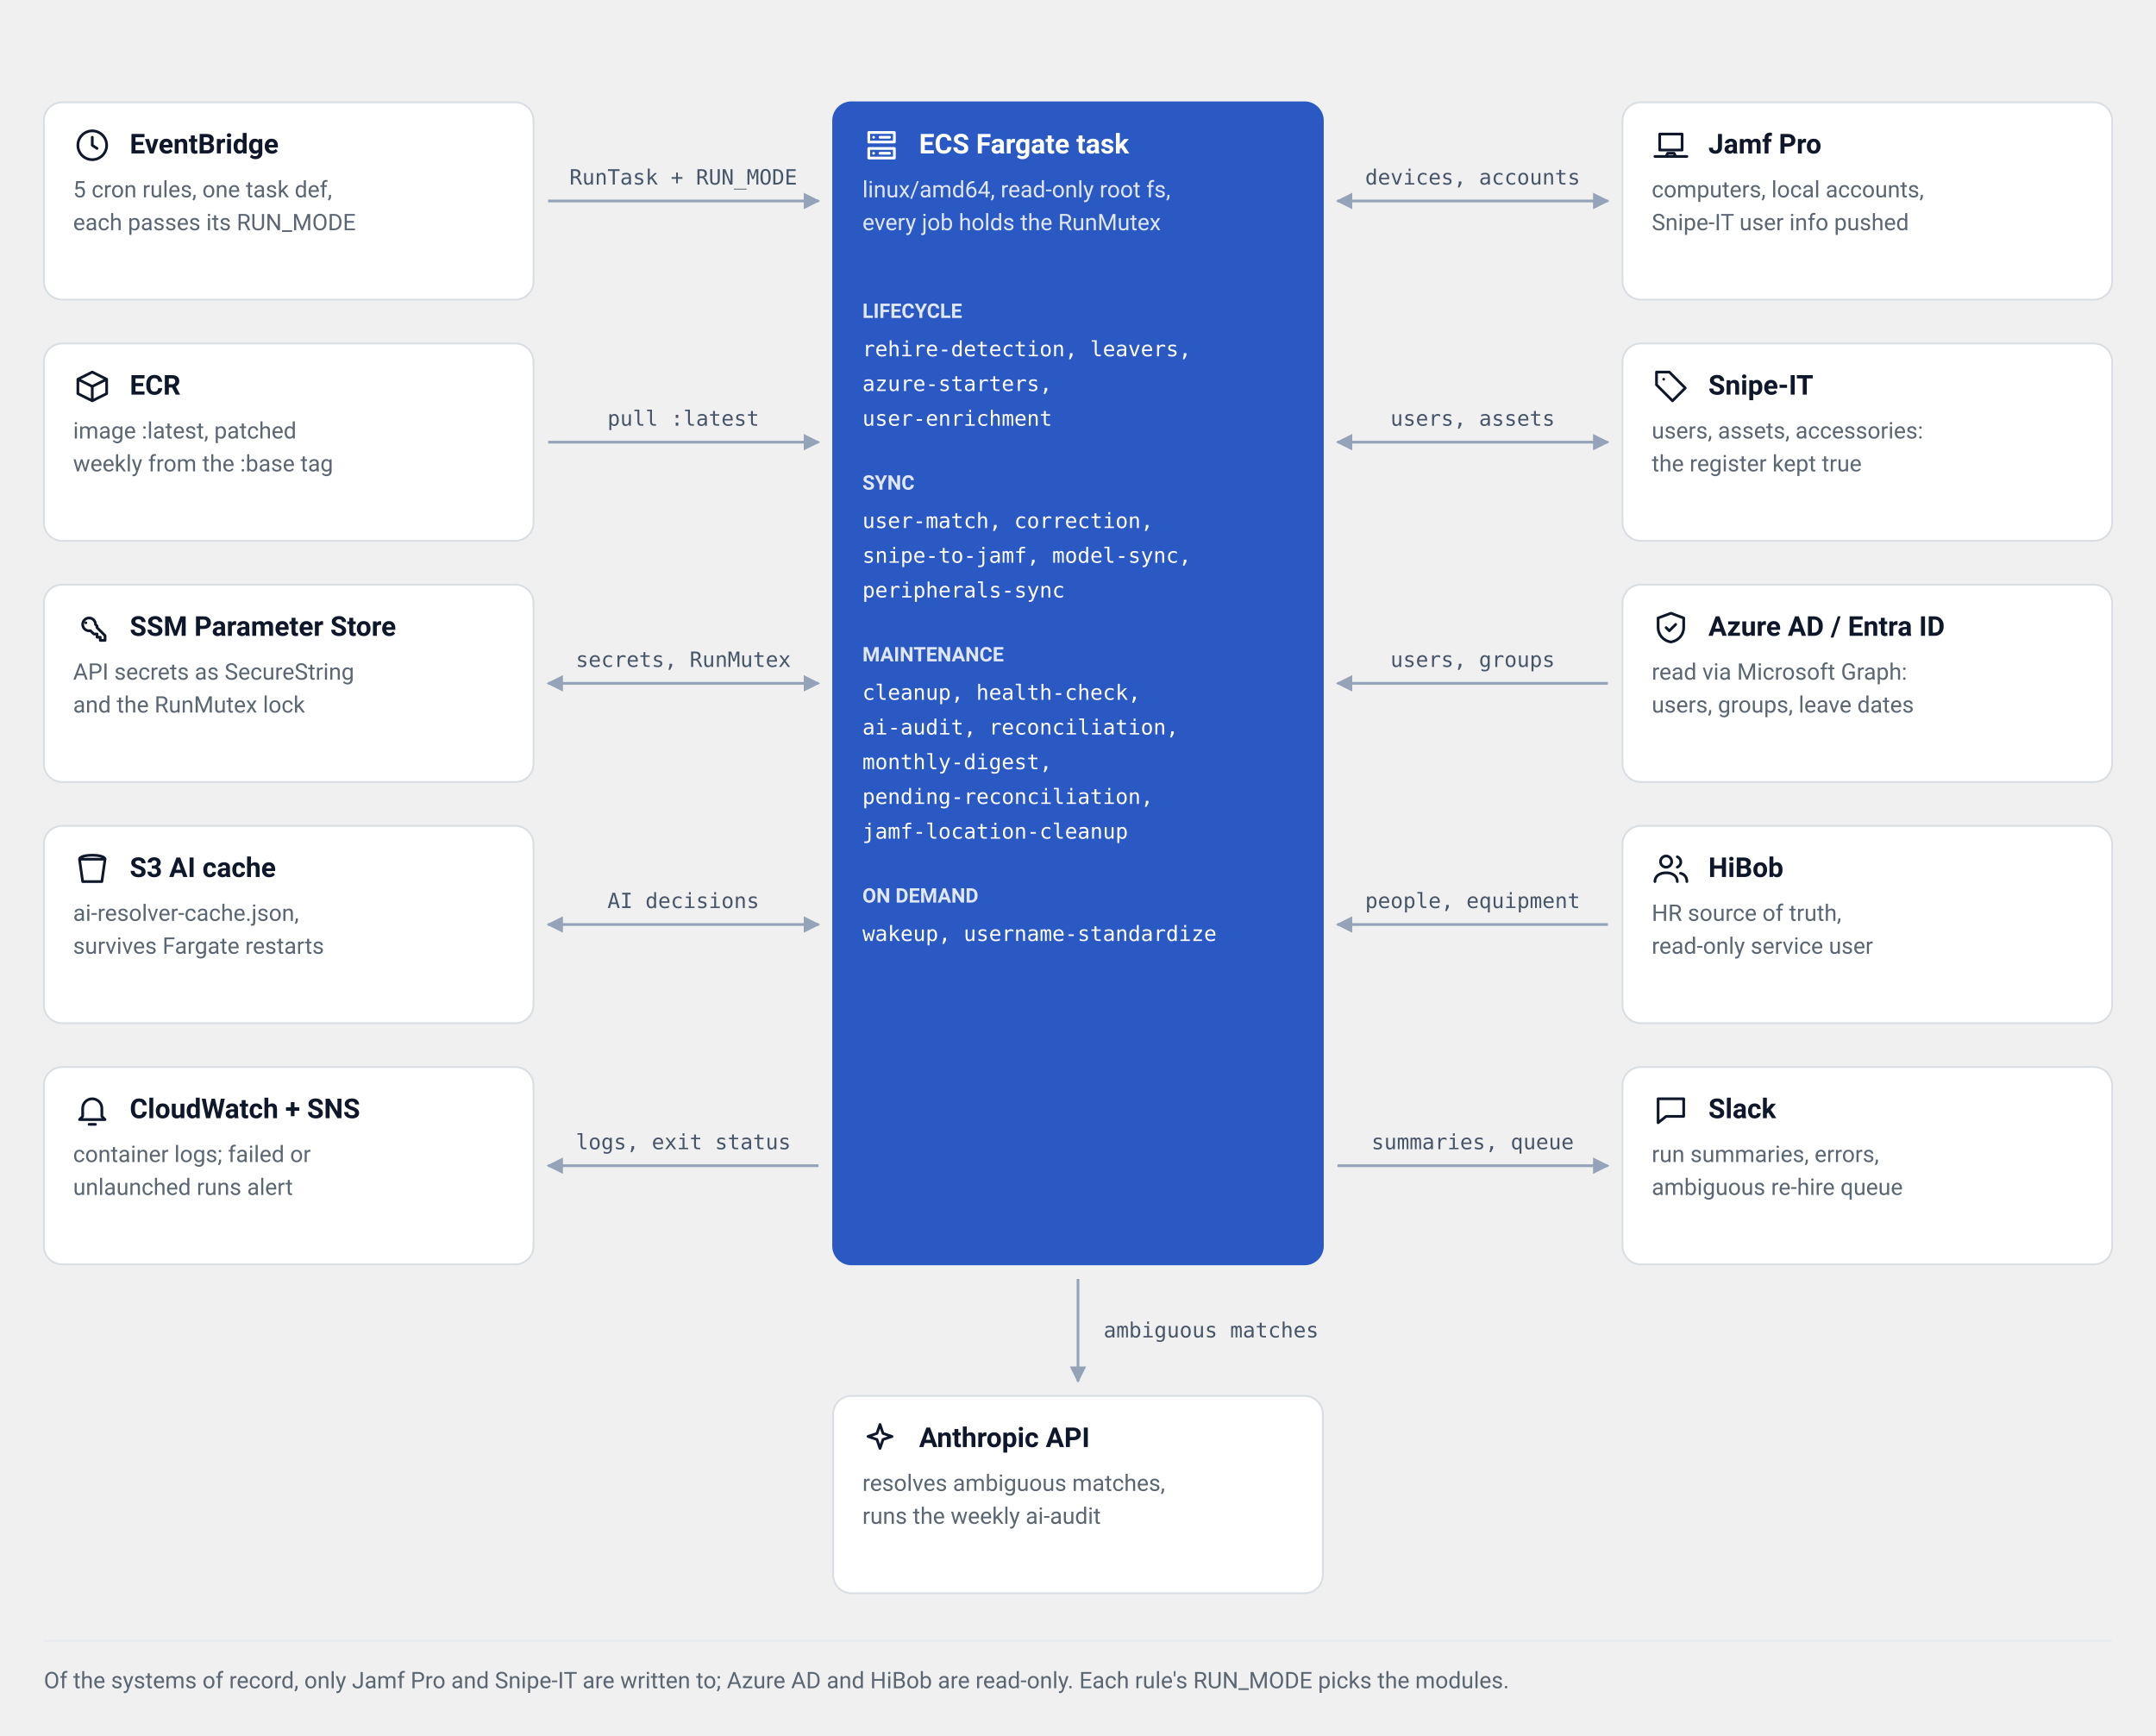
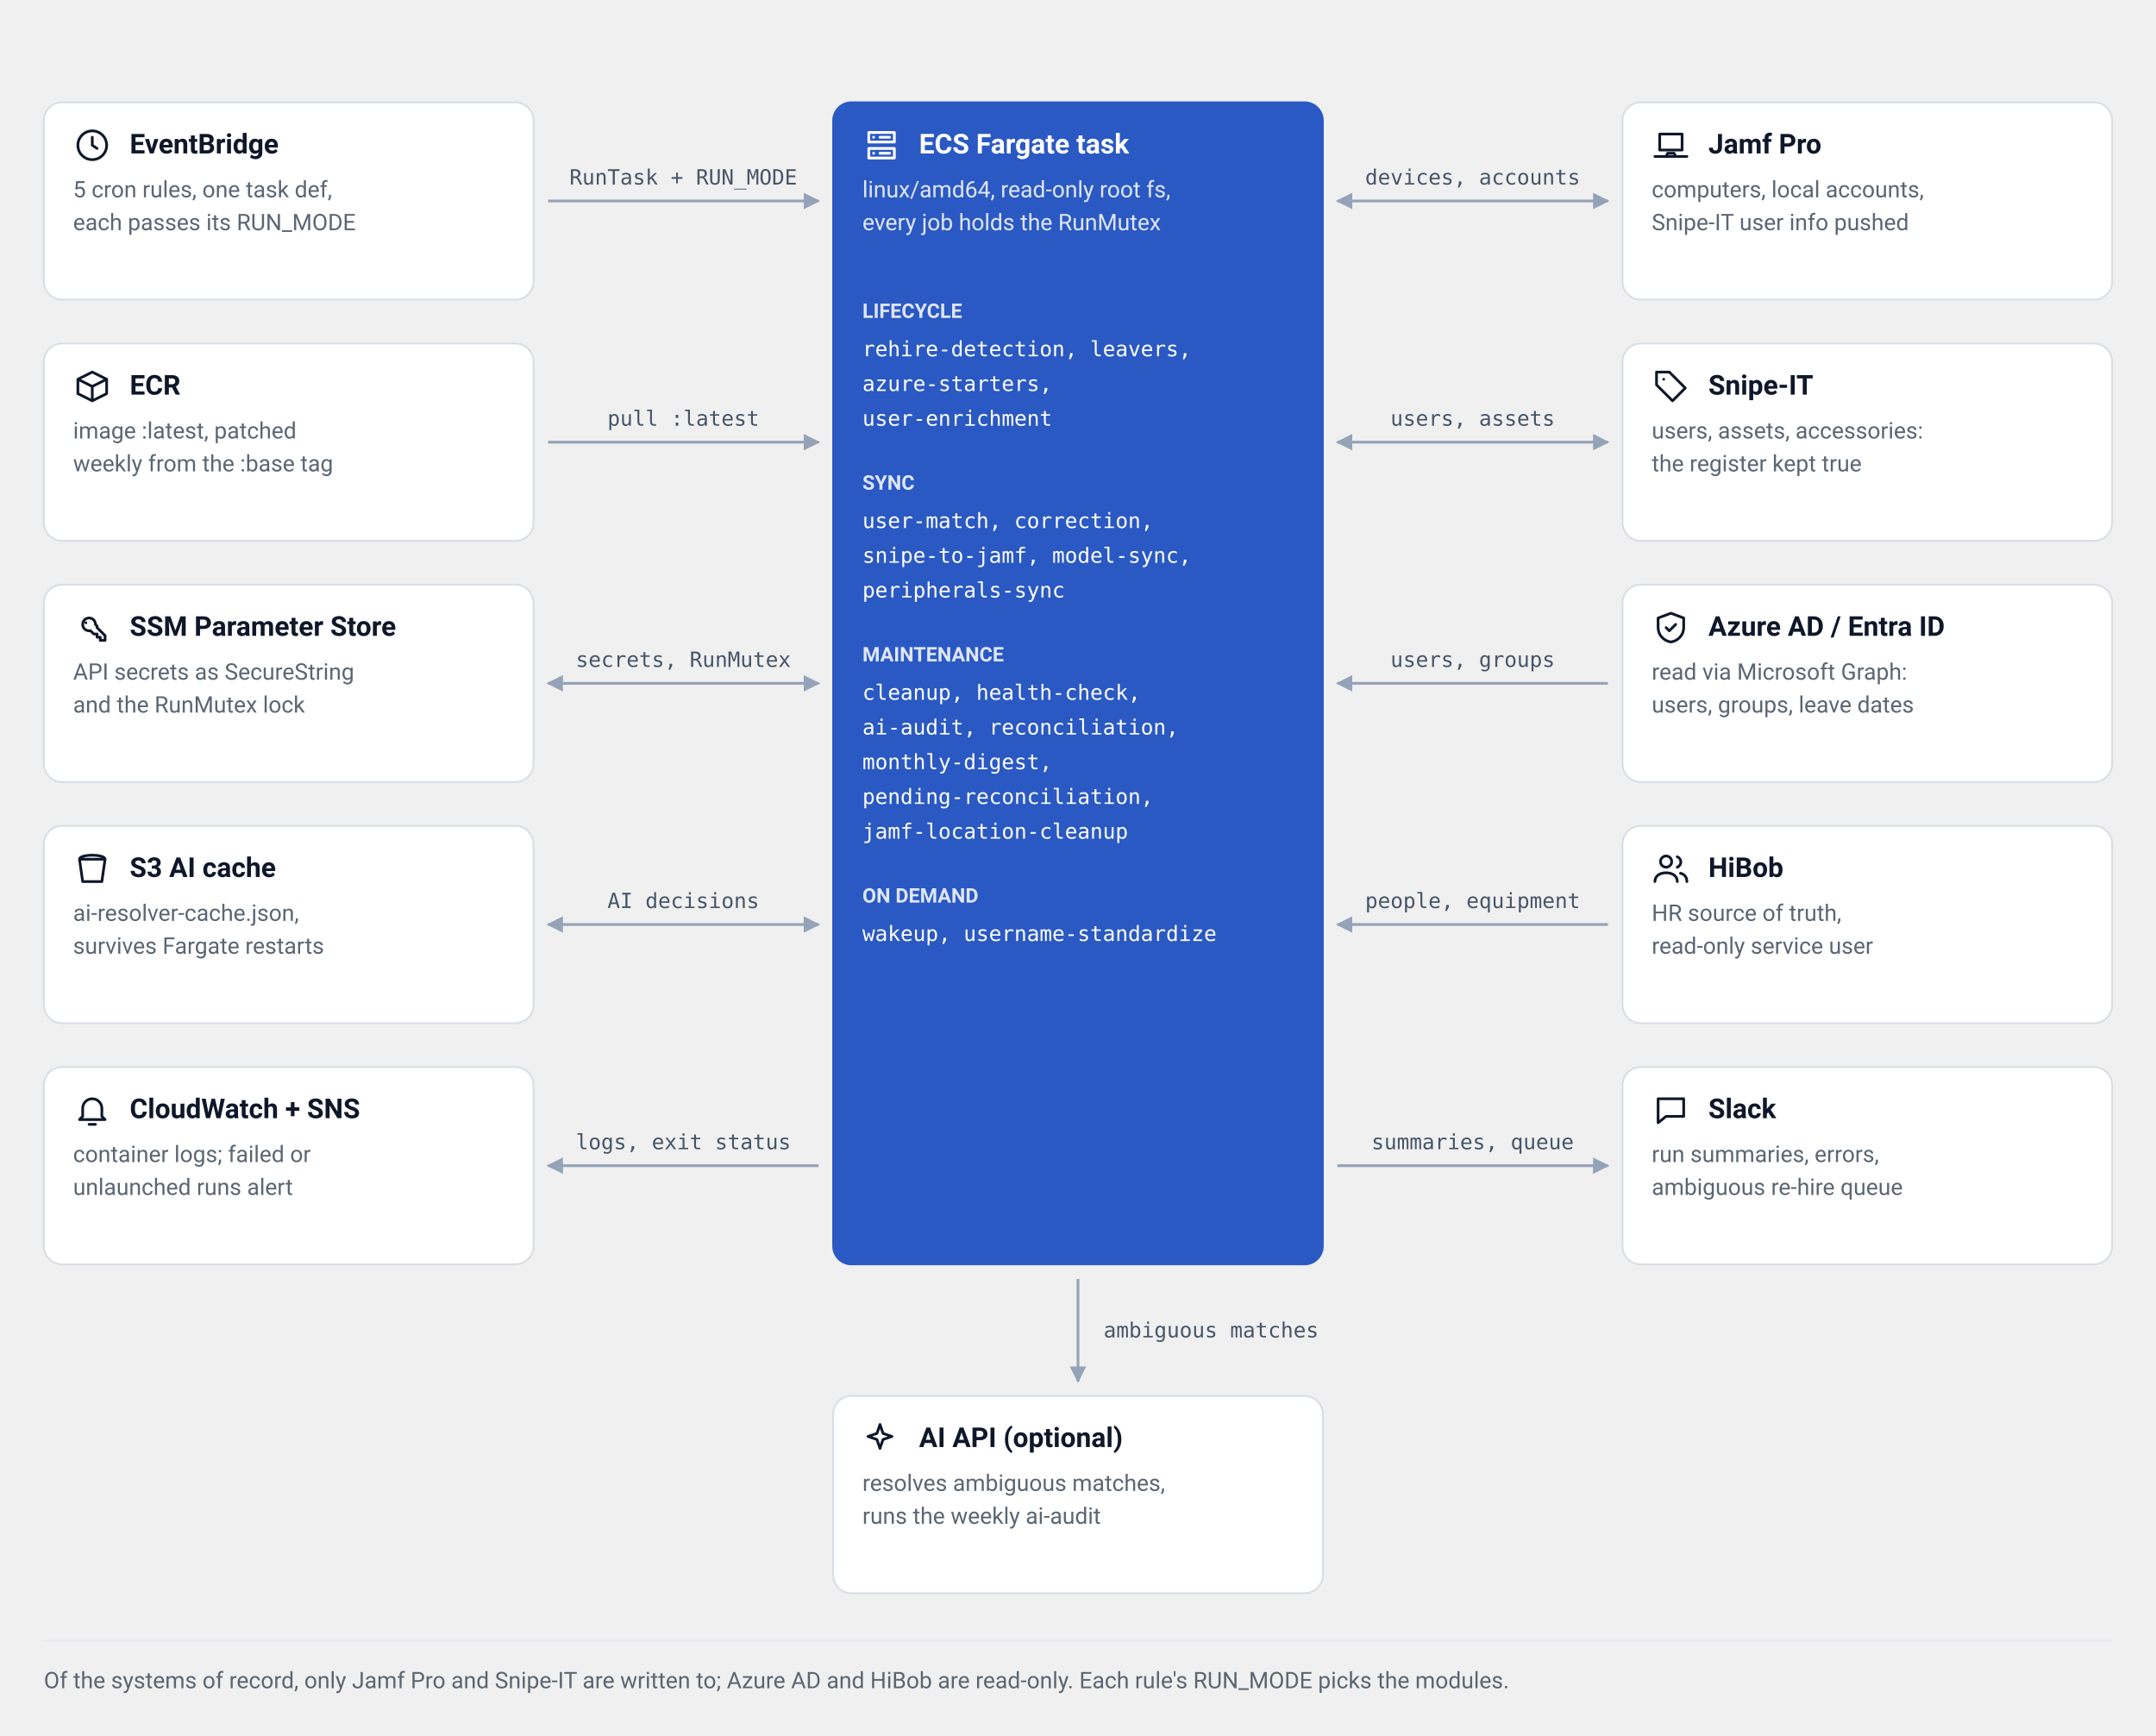
- <svg xmlns="http://www.w3.org/2000/svg" viewBox="0 0 1180 950" width="1180" height="950" role="img" aria-label="Five EventBridge rules run one ECS Fargate task that pulls its image from ECR, keeps secrets and the run lock in SSM, caches AI decisions in S3, logs to CloudWatch with SNS failure alerts, reads and writes Jamf Pro and Snipe-IT, only reads Azure AD and HiBob, reports to Slack and asks the Anthropic API about ambiguous matches.">
+ <svg xmlns="http://www.w3.org/2000/svg" viewBox="0 0 1180 950" width="1180" height="950" role="img" aria-label="Five EventBridge rules run one ECS Fargate task that pulls its image from ECR, keeps secrets and the run lock in SSM, caches AI decisions in S3, logs to CloudWatch with SNS failure alerts, reads and writes Jamf Pro and Snipe-IT, only reads Azure AD and HiBob, reports to Slack and asks an optional AI API about ambiguous matches.">
  <defs>
    <marker id="a" viewBox="0 0 10 10" refX="9" refY="5" markerWidth="6" markerHeight="6" orient="auto-start-reverse">
      <path d="M0 0 10 5 0 10z" fill="#94a3b8" />
    </marker>
    <marker id="b" viewBox="0 0 10 10" refX="1" refY="5" markerWidth="6" markerHeight="6" orient="auto">
      <path d="M10 0 0 5 10 10z" fill="#94a3b8" />
    </marker>
  </defs>
  <rect x="24" y="56" width="268" height="108" rx="10" fill="#ffffff" stroke="#d8dee4" stroke-width="1" />
  <g transform="translate(40.0,69.0) scale(0.875)" fill="none" stroke="#0f172a" stroke-width="1.7" stroke-linecap="round" stroke-linejoin="round">
    <path d="M12 3a9 9 0 1 0 0 18 9 9 0 0 0 0-18z M12 7v5l3 2" />
  </g>
  <text x="71.0" y="84.0" font-family="system-ui,-apple-system,'Segoe UI',Roboto,Helvetica,Arial,sans-serif" font-size="15" fill="#0f172a" text-anchor="start" font-weight="600">EventBridge</text>
  <text x="40.0" y="108.0" font-family="system-ui,-apple-system,'Segoe UI',Roboto,Helvetica,Arial,sans-serif" font-size="12.5" fill="#5b6673" text-anchor="start">5 cron rules, one task def,</text>
  <text x="40.0" y="126.0" font-family="system-ui,-apple-system,'Segoe UI',Roboto,Helvetica,Arial,sans-serif" font-size="12.5" fill="#5b6673" text-anchor="start">each passes its RUN_MODE</text>
  <polyline points="300,110.0 448,110.0" fill="none" stroke="#94a3b8" stroke-width="1.5" marker-end="url(#a)" />
  <text x="374.0" y="101.0" font-family="ui-monospace,SFMono-Regular,'SF Mono',Menlo,Consolas,monospace" font-size="11.5" fill="#475569" text-anchor="middle">RunTask + RUN_MODE</text>
  <rect x="24" y="188" width="268" height="108" rx="10" fill="#ffffff" stroke="#d8dee4" stroke-width="1" />
  <g transform="translate(40.0,201.0) scale(0.875)" fill="none" stroke="#0f172a" stroke-width="1.7" stroke-linecap="round" stroke-linejoin="round">
    <path d="M12 3 3 7.5v9L12 21l9-4.5v-9z M3 7.5 12 12l9-4.5 M12 12v9" />
  </g>
  <text x="71.0" y="216.0" font-family="system-ui,-apple-system,'Segoe UI',Roboto,Helvetica,Arial,sans-serif" font-size="15" fill="#0f172a" text-anchor="start" font-weight="600">ECR</text>
  <text x="40.0" y="240.0" font-family="system-ui,-apple-system,'Segoe UI',Roboto,Helvetica,Arial,sans-serif" font-size="12.5" fill="#5b6673" text-anchor="start">image :latest, patched</text>
  <text x="40.0" y="258.0" font-family="system-ui,-apple-system,'Segoe UI',Roboto,Helvetica,Arial,sans-serif" font-size="12.5" fill="#5b6673" text-anchor="start">weekly from the :base tag</text>
  <polyline points="300,242.0 448,242.0" fill="none" stroke="#94a3b8" stroke-width="1.5" marker-end="url(#a)" />
  <text x="374.0" y="233.0" font-family="ui-monospace,SFMono-Regular,'SF Mono',Menlo,Consolas,monospace" font-size="11.5" fill="#475569" text-anchor="middle">pull :latest</text>
  <rect x="24" y="320" width="268" height="108" rx="10" fill="#ffffff" stroke="#d8dee4" stroke-width="1" />
  <g transform="translate(40.0,333.0) scale(0.875)" fill="none" stroke="#0f172a" stroke-width="1.7" stroke-linecap="round" stroke-linejoin="round">
    <path d="M14 10a4 4 0 1 0-3.2 3.9L13 16h2v2h2v2h3v-3l-5.1-5.1c.1-.3.1-.6.1-.9z M8 9h.01" />
  </g>
  <text x="71.0" y="348.0" font-family="system-ui,-apple-system,'Segoe UI',Roboto,Helvetica,Arial,sans-serif" font-size="15" fill="#0f172a" text-anchor="start" font-weight="600">SSM Parameter Store</text>
  <text x="40.0" y="372.0" font-family="system-ui,-apple-system,'Segoe UI',Roboto,Helvetica,Arial,sans-serif" font-size="12.5" fill="#5b6673" text-anchor="start">API secrets as SecureString</text>
  <text x="40.0" y="390.0" font-family="system-ui,-apple-system,'Segoe UI',Roboto,Helvetica,Arial,sans-serif" font-size="12.5" fill="#5b6673" text-anchor="start">and the RunMutex lock</text>
  <polyline points="300,374.0 448,374.0" fill="none" stroke="#94a3b8" stroke-width="1.5" marker-end="url(#a)" marker-start="url(#b)" />
  <text x="374.0" y="365.0" font-family="ui-monospace,SFMono-Regular,'SF Mono',Menlo,Consolas,monospace" font-size="11.5" fill="#475569" text-anchor="middle">secrets, RunMutex</text>
  <rect x="24" y="452" width="268" height="108" rx="10" fill="#ffffff" stroke="#d8dee4" stroke-width="1" />
  <g transform="translate(40.0,465.0) scale(0.875)" fill="none" stroke="#0f172a" stroke-width="1.7" stroke-linecap="round" stroke-linejoin="round">
    <path d="M4 6h16l-2 14H6z M4 6c0-1.5 3.6-2.5 8-2.5s8 1 8 2.5" />
  </g>
  <text x="71.0" y="480.0" font-family="system-ui,-apple-system,'Segoe UI',Roboto,Helvetica,Arial,sans-serif" font-size="15" fill="#0f172a" text-anchor="start" font-weight="600">S3 AI cache</text>
  <text x="40.0" y="504.0" font-family="system-ui,-apple-system,'Segoe UI',Roboto,Helvetica,Arial,sans-serif" font-size="12.5" fill="#5b6673" text-anchor="start">ai-resolver-cache.json,</text>
  <text x="40.0" y="522.0" font-family="system-ui,-apple-system,'Segoe UI',Roboto,Helvetica,Arial,sans-serif" font-size="12.5" fill="#5b6673" text-anchor="start">survives Fargate restarts</text>
  <polyline points="300,506.0 448,506.0" fill="none" stroke="#94a3b8" stroke-width="1.5" marker-end="url(#a)" marker-start="url(#b)" />
  <text x="374.0" y="497.0" font-family="ui-monospace,SFMono-Regular,'SF Mono',Menlo,Consolas,monospace" font-size="11.5" fill="#475569" text-anchor="middle">AI decisions</text>
  <rect x="24" y="584" width="268" height="108" rx="10" fill="#ffffff" stroke="#d8dee4" stroke-width="1" />
  <g transform="translate(40.0,597.0) scale(0.875)" fill="none" stroke="#0f172a" stroke-width="1.7" stroke-linecap="round" stroke-linejoin="round">
    <path d="M6 16V11a6 6 0 1 1 12 0v5l2 2H4z M10 21h4" />
  </g>
  <text x="71.0" y="612.0" font-family="system-ui,-apple-system,'Segoe UI',Roboto,Helvetica,Arial,sans-serif" font-size="15" fill="#0f172a" text-anchor="start" font-weight="600">CloudWatch + SNS</text>
  <text x="40.0" y="636.0" font-family="system-ui,-apple-system,'Segoe UI',Roboto,Helvetica,Arial,sans-serif" font-size="12.5" fill="#5b6673" text-anchor="start">container logs; failed or</text>
  <text x="40.0" y="654.0" font-family="system-ui,-apple-system,'Segoe UI',Roboto,Helvetica,Arial,sans-serif" font-size="12.5" fill="#5b6673" text-anchor="start">unlaunched runs alert</text>
  <polyline points="448,638.0 300,638.0" fill="none" stroke="#94a3b8" stroke-width="1.5" marker-end="url(#a)" />
  <text x="374.0" y="629.0" font-family="ui-monospace,SFMono-Regular,'SF Mono',Menlo,Consolas,monospace" font-size="11.5" fill="#475569" text-anchor="middle">logs, exit status</text>
  <rect x="888" y="56" width="268" height="108" rx="10" fill="#ffffff" stroke="#d8dee4" stroke-width="1" />
  <g transform="translate(904.0,69.0) scale(0.875)" fill="none" stroke="#0f172a" stroke-width="1.7" stroke-linecap="round" stroke-linejoin="round">
    <path d="M5 5h14v10H5z M2 19h20 M9 19l1-2h4l1 2" />
  </g>
  <text x="935.0" y="84.0" font-family="system-ui,-apple-system,'Segoe UI',Roboto,Helvetica,Arial,sans-serif" font-size="15" fill="#0f172a" text-anchor="start" font-weight="600">Jamf Pro</text>
  <text x="904.0" y="108.0" font-family="system-ui,-apple-system,'Segoe UI',Roboto,Helvetica,Arial,sans-serif" font-size="12.5" fill="#5b6673" text-anchor="start">computers, local accounts,</text>
  <text x="904.0" y="126.0" font-family="system-ui,-apple-system,'Segoe UI',Roboto,Helvetica,Arial,sans-serif" font-size="12.5" fill="#5b6673" text-anchor="start">Snipe-IT user info pushed</text>
  <polyline points="732,110.0 880,110.0" fill="none" stroke="#94a3b8" stroke-width="1.5" marker-end="url(#a)" marker-start="url(#b)" />
  <text x="806.0" y="101.0" font-family="ui-monospace,SFMono-Regular,'SF Mono',Menlo,Consolas,monospace" font-size="11.5" fill="#475569" text-anchor="middle">devices, accounts</text>
  <rect x="888" y="188" width="268" height="108" rx="10" fill="#ffffff" stroke="#d8dee4" stroke-width="1" />
  <g transform="translate(904.0,201.0) scale(0.875)" fill="none" stroke="#0f172a" stroke-width="1.7" stroke-linecap="round" stroke-linejoin="round">
    <path d="M3 3h8l10 10-8 8L3 11z M7.5 7.5h.01" />
  </g>
  <text x="935.0" y="216.0" font-family="system-ui,-apple-system,'Segoe UI',Roboto,Helvetica,Arial,sans-serif" font-size="15" fill="#0f172a" text-anchor="start" font-weight="600">Snipe-IT</text>
  <text x="904.0" y="240.0" font-family="system-ui,-apple-system,'Segoe UI',Roboto,Helvetica,Arial,sans-serif" font-size="12.5" fill="#5b6673" text-anchor="start">users, assets, accessories:</text>
  <text x="904.0" y="258.0" font-family="system-ui,-apple-system,'Segoe UI',Roboto,Helvetica,Arial,sans-serif" font-size="12.5" fill="#5b6673" text-anchor="start">the register kept true</text>
  <polyline points="732,242.0 880,242.0" fill="none" stroke="#94a3b8" stroke-width="1.5" marker-end="url(#a)" marker-start="url(#b)" />
  <text x="806.0" y="233.0" font-family="ui-monospace,SFMono-Regular,'SF Mono',Menlo,Consolas,monospace" font-size="11.5" fill="#475569" text-anchor="middle">users, assets</text>
  <rect x="888" y="320" width="268" height="108" rx="10" fill="#ffffff" stroke="#d8dee4" stroke-width="1" />
  <g transform="translate(904.0,333.0) scale(0.875)" fill="none" stroke="#0f172a" stroke-width="1.7" stroke-linecap="round" stroke-linejoin="round">
    <path d="M12 3 4 6v6c0 4.5 3.4 8.3 8 9 4.6-.7 8-4.5 8-9V6z M9 12l2 2 4-4" />
  </g>
  <text x="935.0" y="348.0" font-family="system-ui,-apple-system,'Segoe UI',Roboto,Helvetica,Arial,sans-serif" font-size="15" fill="#0f172a" text-anchor="start" font-weight="600">Azure AD / Entra ID</text>
  <text x="904.0" y="372.0" font-family="system-ui,-apple-system,'Segoe UI',Roboto,Helvetica,Arial,sans-serif" font-size="12.5" fill="#5b6673" text-anchor="start">read via Microsoft Graph:</text>
  <text x="904.0" y="390.0" font-family="system-ui,-apple-system,'Segoe UI',Roboto,Helvetica,Arial,sans-serif" font-size="12.5" fill="#5b6673" text-anchor="start">users, groups, leave dates</text>
  <polyline points="880,374.0 732,374.0" fill="none" stroke="#94a3b8" stroke-width="1.5" marker-end="url(#a)" />
  <text x="806.0" y="365.0" font-family="ui-monospace,SFMono-Regular,'SF Mono',Menlo,Consolas,monospace" font-size="11.5" fill="#475569" text-anchor="middle">users, groups</text>
  <rect x="888" y="452" width="268" height="108" rx="10" fill="#ffffff" stroke="#d8dee4" stroke-width="1" />
  <g transform="translate(904.0,465.0) scale(0.875)" fill="none" stroke="#0f172a" stroke-width="1.7" stroke-linecap="round" stroke-linejoin="round">
    <path d="M9 11a3.5 3.5 0 1 0 0-7 3.5 3.5 0 0 0 0 7z M2 20c0-3.5 3-5.5 7-5.5s7 2 7 5.5 M16 4.5a3.5 3.5 0 0 1 0 6.5 M18 14.8c2.4.6 4 2.3 4 5.2" />
  </g>
  <text x="935.0" y="480.0" font-family="system-ui,-apple-system,'Segoe UI',Roboto,Helvetica,Arial,sans-serif" font-size="15" fill="#0f172a" text-anchor="start" font-weight="600">HiBob</text>
  <text x="904.0" y="504.0" font-family="system-ui,-apple-system,'Segoe UI',Roboto,Helvetica,Arial,sans-serif" font-size="12.5" fill="#5b6673" text-anchor="start">HR source of truth,</text>
  <text x="904.0" y="522.0" font-family="system-ui,-apple-system,'Segoe UI',Roboto,Helvetica,Arial,sans-serif" font-size="12.5" fill="#5b6673" text-anchor="start">read-only service user</text>
  <polyline points="880,506.0 732,506.0" fill="none" stroke="#94a3b8" stroke-width="1.5" marker-end="url(#a)" />
  <text x="806.0" y="497.0" font-family="ui-monospace,SFMono-Regular,'SF Mono',Menlo,Consolas,monospace" font-size="11.5" fill="#475569" text-anchor="middle">people, equipment</text>
  <rect x="888" y="584" width="268" height="108" rx="10" fill="#ffffff" stroke="#d8dee4" stroke-width="1" />
  <g transform="translate(904.0,597.0) scale(0.875)" fill="none" stroke="#0f172a" stroke-width="1.7" stroke-linecap="round" stroke-linejoin="round">
    <path d="M4 5h16v11H9l-5 4z" />
  </g>
  <text x="935.0" y="612.0" font-family="system-ui,-apple-system,'Segoe UI',Roboto,Helvetica,Arial,sans-serif" font-size="15" fill="#0f172a" text-anchor="start" font-weight="600">Slack</text>
  <text x="904.0" y="636.0" font-family="system-ui,-apple-system,'Segoe UI',Roboto,Helvetica,Arial,sans-serif" font-size="12.5" fill="#5b6673" text-anchor="start">run summaries, errors,</text>
  <text x="904.0" y="654.0" font-family="system-ui,-apple-system,'Segoe UI',Roboto,Helvetica,Arial,sans-serif" font-size="12.5" fill="#5b6673" text-anchor="start">ambiguous re-hire queue</text>
  <polyline points="732,638.0 880,638.0" fill="none" stroke="#94a3b8" stroke-width="1.5" marker-end="url(#a)" />
  <text x="806.0" y="629.0" font-family="ui-monospace,SFMono-Regular,'SF Mono',Menlo,Consolas,monospace" font-size="11.5" fill="#475569" text-anchor="middle">summaries, queue</text>
  <rect x="456" y="56" width="268" height="636" rx="10" fill="#2b59c3" stroke="#2b59c3" stroke-width="1" />
  <g transform="translate(472.0,69.0) scale(0.875)" fill="none" stroke="#ffffff" stroke-width="1.7" stroke-linecap="round" stroke-linejoin="round">
    <path d="M4 4h16v6H4z M4 14h16v6H4z M7 7h.01 M7 17h.01 M11 7h6 M11 17h6" />
  </g>
  <text x="503.0" y="84.0" font-family="system-ui,-apple-system,'Segoe UI',Roboto,Helvetica,Arial,sans-serif" font-size="15" fill="#ffffff" text-anchor="start" font-weight="600">ECS Fargate task</text>
  <text x="472.0" y="108.0" font-family="system-ui,-apple-system,'Segoe UI',Roboto,Helvetica,Arial,sans-serif" font-size="12.5" fill="#ffffff" text-anchor="start" opacity="0.85">linux/amd64, read-only root fs,</text>
  <text x="472.0" y="126.0" font-family="system-ui,-apple-system,'Segoe UI',Roboto,Helvetica,Arial,sans-serif" font-size="12.5" fill="#ffffff" text-anchor="start" opacity="0.85">every job holds the RunMutex</text>
  <text x="472.0" y="174.0" font-family="system-ui,-apple-system,'Segoe UI',Roboto,Helvetica,Arial,sans-serif" font-size="11" fill="#ffffff" text-anchor="start" font-weight="600" opacity="0.85">LIFECYCLE</text>
  <text x="472.0" y="195.0" font-family="ui-monospace,SFMono-Regular,'SF Mono',Menlo,Consolas,monospace" font-size="11.5" fill="#ffffff" text-anchor="start">rehire-detection, leavers,</text>
  <text x="472.0" y="214.0" font-family="ui-monospace,SFMono-Regular,'SF Mono',Menlo,Consolas,monospace" font-size="11.5" fill="#ffffff" text-anchor="start">azure-starters,</text>
  <text x="472.0" y="233.0" font-family="ui-monospace,SFMono-Regular,'SF Mono',Menlo,Consolas,monospace" font-size="11.5" fill="#ffffff" text-anchor="start">user-enrichment</text>
  <text x="472.0" y="268.0" font-family="system-ui,-apple-system,'Segoe UI',Roboto,Helvetica,Arial,sans-serif" font-size="11" fill="#ffffff" text-anchor="start" font-weight="600" opacity="0.85">SYNC</text>
  <text x="472.0" y="289.0" font-family="ui-monospace,SFMono-Regular,'SF Mono',Menlo,Consolas,monospace" font-size="11.5" fill="#ffffff" text-anchor="start">user-match, correction,</text>
  <text x="472.0" y="308.0" font-family="ui-monospace,SFMono-Regular,'SF Mono',Menlo,Consolas,monospace" font-size="11.5" fill="#ffffff" text-anchor="start">snipe-to-jamf, model-sync,</text>
  <text x="472.0" y="327.0" font-family="ui-monospace,SFMono-Regular,'SF Mono',Menlo,Consolas,monospace" font-size="11.5" fill="#ffffff" text-anchor="start">peripherals-sync</text>
  <text x="472.0" y="362.0" font-family="system-ui,-apple-system,'Segoe UI',Roboto,Helvetica,Arial,sans-serif" font-size="11" fill="#ffffff" text-anchor="start" font-weight="600" opacity="0.85">MAINTENANCE</text>
  <text x="472.0" y="383.0" font-family="ui-monospace,SFMono-Regular,'SF Mono',Menlo,Consolas,monospace" font-size="11.5" fill="#ffffff" text-anchor="start">cleanup, health-check,</text>
  <text x="472.0" y="402.0" font-family="ui-monospace,SFMono-Regular,'SF Mono',Menlo,Consolas,monospace" font-size="11.5" fill="#ffffff" text-anchor="start">ai-audit, reconciliation,</text>
  <text x="472.0" y="421.0" font-family="ui-monospace,SFMono-Regular,'SF Mono',Menlo,Consolas,monospace" font-size="11.5" fill="#ffffff" text-anchor="start">monthly-digest,</text>
  <text x="472.0" y="440.0" font-family="ui-monospace,SFMono-Regular,'SF Mono',Menlo,Consolas,monospace" font-size="11.5" fill="#ffffff" text-anchor="start">pending-reconciliation,</text>
  <text x="472.0" y="459.0" font-family="ui-monospace,SFMono-Regular,'SF Mono',Menlo,Consolas,monospace" font-size="11.5" fill="#ffffff" text-anchor="start">jamf-location-cleanup</text>
  <text x="472.0" y="494.0" font-family="system-ui,-apple-system,'Segoe UI',Roboto,Helvetica,Arial,sans-serif" font-size="11" fill="#ffffff" text-anchor="start" font-weight="600" opacity="0.85">ON DEMAND</text>
  <text x="472.0" y="515.0" font-family="ui-monospace,SFMono-Regular,'SF Mono',Menlo,Consolas,monospace" font-size="11.5" fill="#ffffff" text-anchor="start">wakeup, username-standardize</text>
  <rect x="456" y="764" width="268" height="108" rx="10" fill="#ffffff" stroke="#d8dee4" stroke-width="1" />
  <g transform="translate(472.0,777.0) scale(0.875)" fill="none" stroke="#0f172a" stroke-width="1.7" stroke-linecap="round" stroke-linejoin="round">
    <path d="M11 3l1.9 5.6L18.5 10.5l-5.6 1.9L11 18l-1.9-5.6L3.5 10.5l5.6-1.9z" />
  </g>
-   <text x="503.0" y="792.0" font-family="system-ui,-apple-system,'Segoe UI',Roboto,Helvetica,Arial,sans-serif" font-size="15" fill="#0f172a" text-anchor="start" font-weight="600">Anthropic API</text>
+   <text x="503.0" y="792.0" font-family="system-ui,-apple-system,'Segoe UI',Roboto,Helvetica,Arial,sans-serif" font-size="15" fill="#0f172a" text-anchor="start" font-weight="600">AI API (optional)</text>
  <text x="472.0" y="816.0" font-family="system-ui,-apple-system,'Segoe UI',Roboto,Helvetica,Arial,sans-serif" font-size="12.5" fill="#5b6673" text-anchor="start">resolves ambiguous matches,</text>
  <text x="472.0" y="834.0" font-family="system-ui,-apple-system,'Segoe UI',Roboto,Helvetica,Arial,sans-serif" font-size="12.5" fill="#5b6673" text-anchor="start">runs the weekly ai-audit</text>
  <polyline points="590.0,700 590.0,756" fill="none" stroke="#94a3b8" stroke-width="1.5" marker-end="url(#a)" />
  <text x="604.0" y="732.0" font-family="ui-monospace,SFMono-Regular,'SF Mono',Menlo,Consolas,monospace" font-size="11.5" fill="#475569" text-anchor="start">ambiguous matches</text>
  <line x1="24" y1="898" x2="1156" y2="898" stroke="#e6e9ee" stroke-width="1" />
  <text x="24.0" y="924.0" font-family="system-ui,-apple-system,'Segoe UI',Roboto,Helvetica,Arial,sans-serif" font-size="12.5" fill="#5b6673" text-anchor="start">Of the systems of record, only Jamf Pro and Snipe-IT are written to; Azure AD and HiBob are read-only. Each rule's RUN_MODE picks the modules.</text>
</svg>
